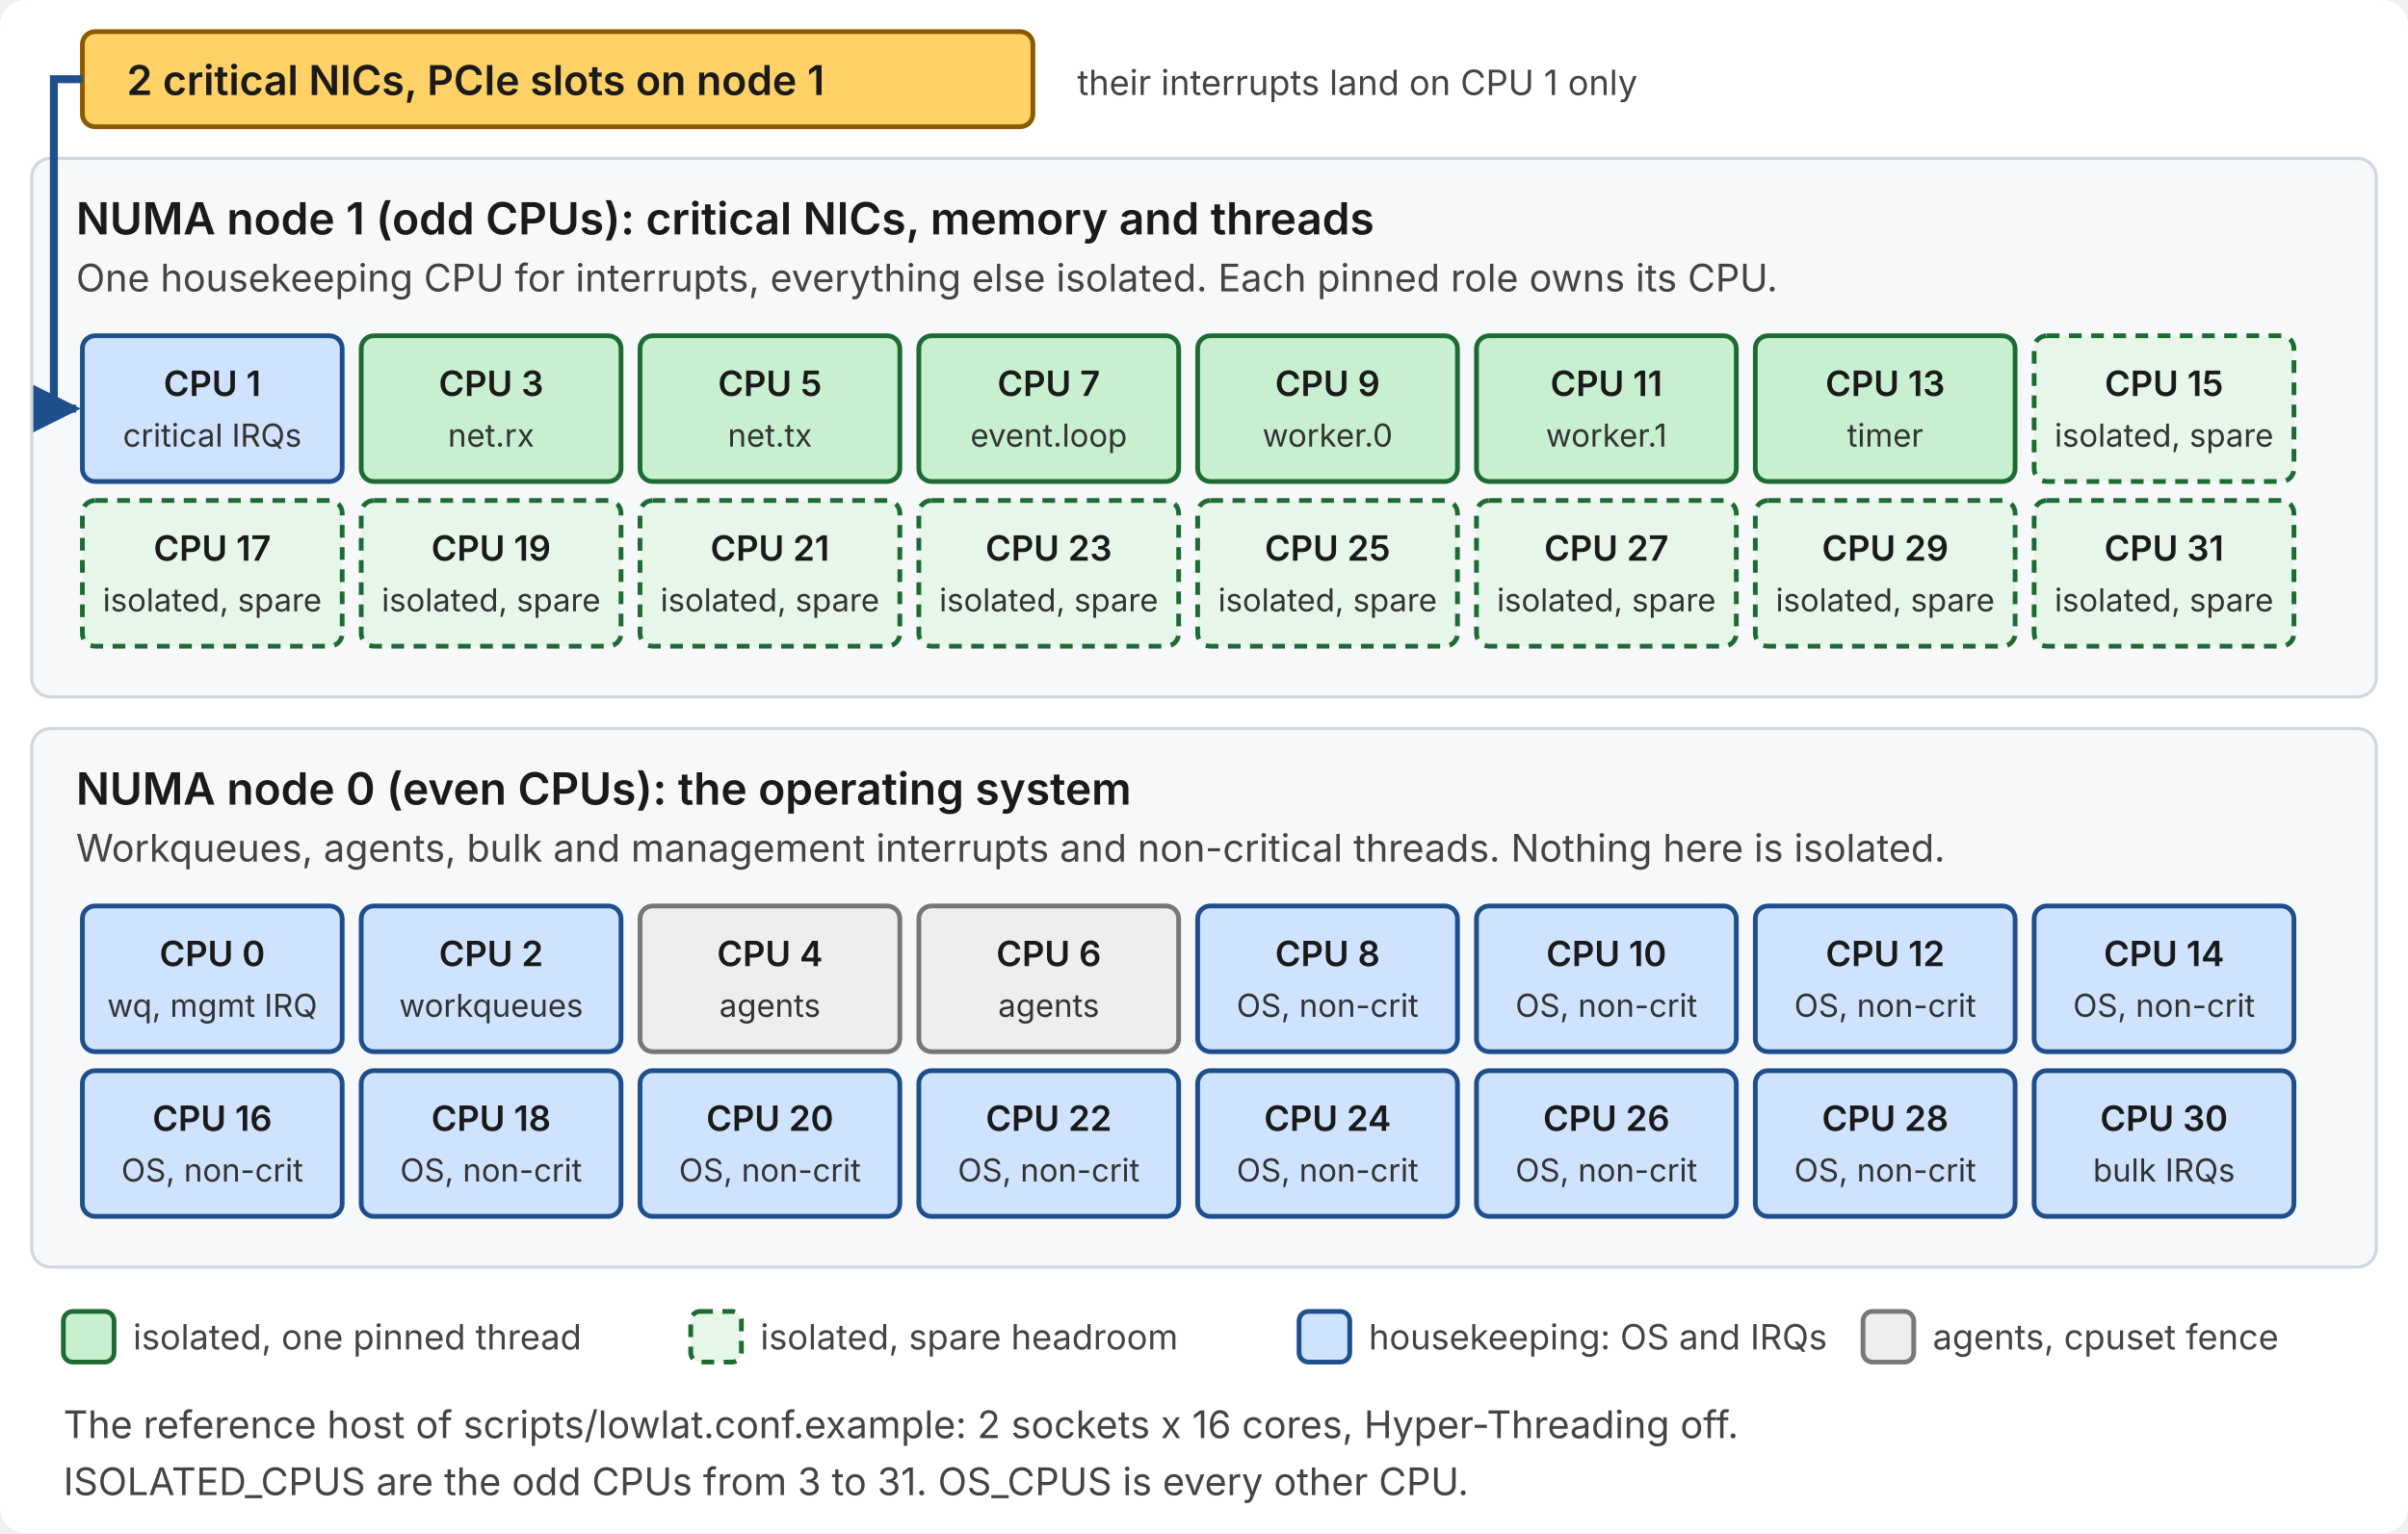
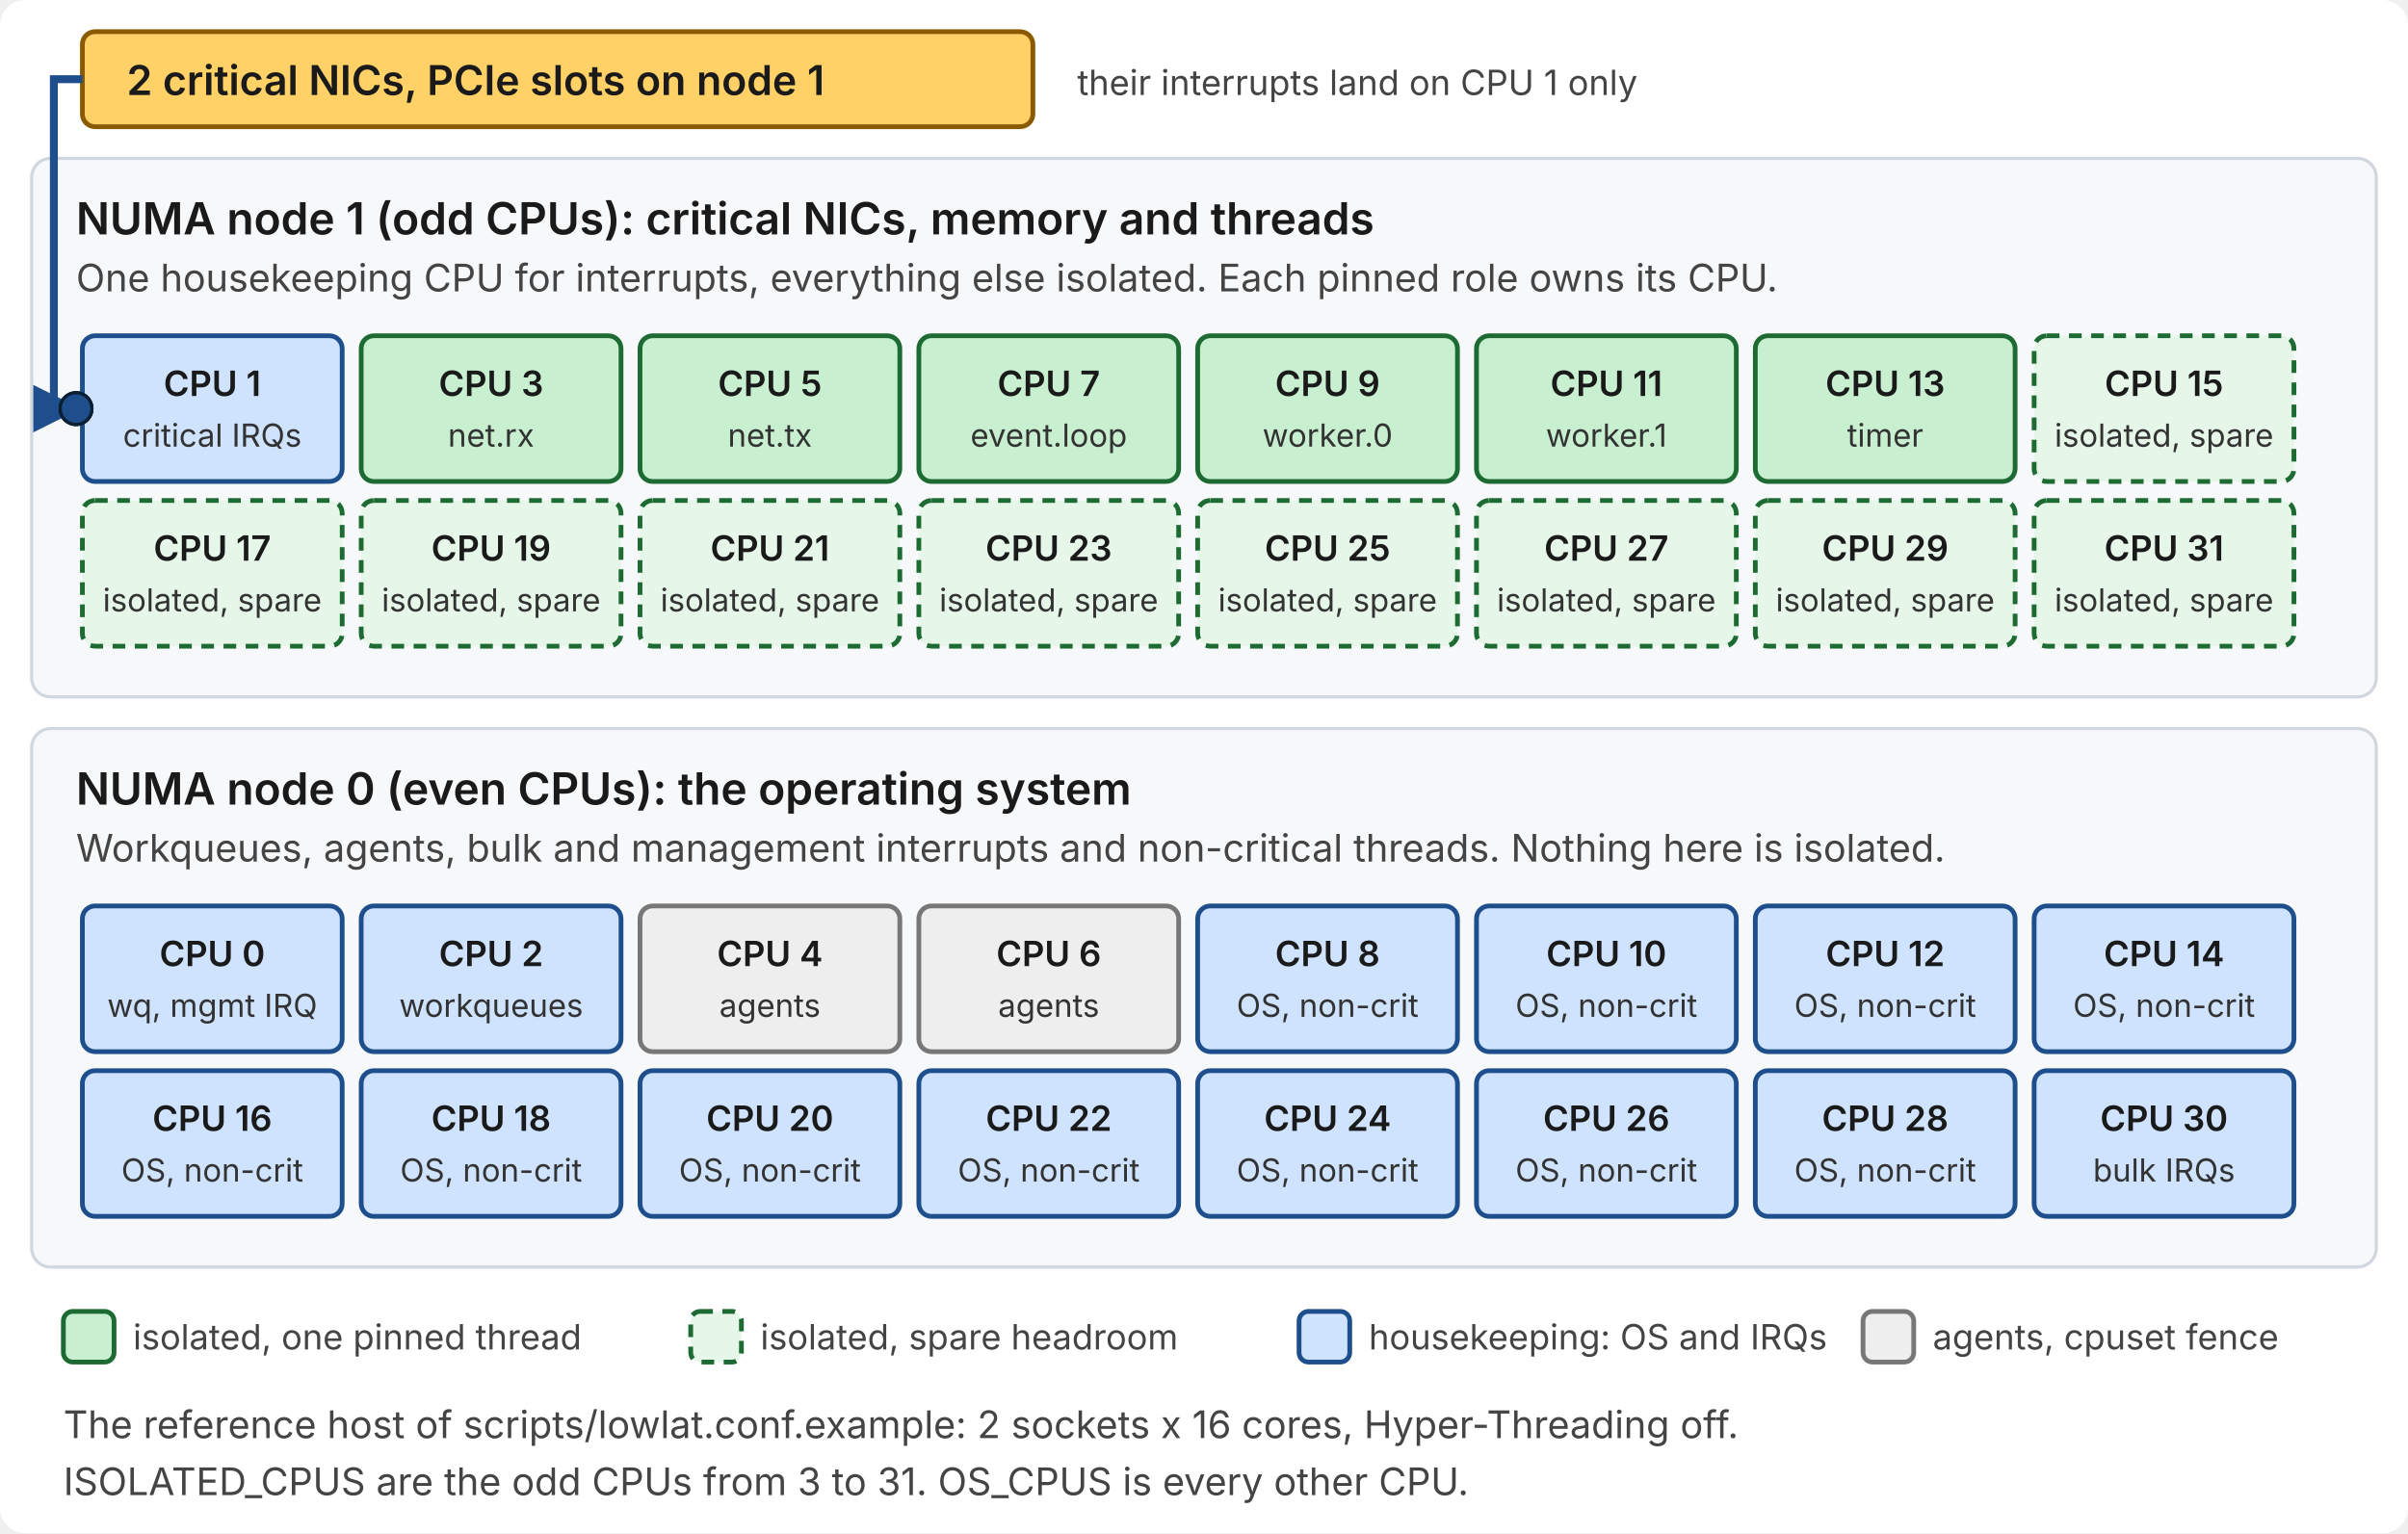
<svg xmlns="http://www.w3.org/2000/svg" viewBox="0 0 760 484" width="760" height="484" role="img" aria-labelledby="t d">
  <style>
  .bg { fill: #ffffff; }
  .lane { fill: #f6f8fa; stroke: #d0d7de; }
  .box { fill: #cfe3ff; stroke: #1f4e8c; stroke-width: 1.5; }
  .app { fill: #c8f0d0; stroke: #1d6b33; stroke-width: 1.5; }
  .spare { fill: #e6f7ea; stroke: #1d6b33; stroke-width: 1.5; stroke-dasharray: 4 3; }
  .wait { fill: #ffc9c9; stroke: #9b1c1c; stroke-width: 1.5; }
  .mut { fill: #eeeeee; stroke: #777777; stroke-width: 1.5; }
  .off { fill: #ffffff; stroke: #d0d7de; stroke-width: 1; }
  .foc { fill: #ffd166; stroke: #8a5a00; stroke-width: 2; }
  .lbl { font: 600 13px system-ui, -apple-system, "Segoe UI", sans-serif; fill: #1a1a1a; }
  .cap { font: 600 14px system-ui, -apple-system, "Segoe UI", sans-serif; fill: #1a1a1a; }
  .sub { font: 12px system-ui, -apple-system, "Segoe UI", sans-serif; fill: #444444; }
  .role { font: 11px system-ui, -apple-system, "Segoe UI", sans-serif; fill: #444444; }
  .mid { font: 600 11px system-ui, -apple-system, "Segoe UI", sans-serif; fill: #1a1a1a; text-anchor: middle; }
  .midr { font: 700 10px system-ui, -apple-system, "Segoe UI", sans-serif; fill: #2b0a0a; text-anchor: middle; }
  .midw { font: 700 10px system-ui, -apple-system, "Segoe UI", sans-serif; fill: #0b1f33; text-anchor: middle; }
  .axis { font: 11px system-ui, -apple-system, "Segoe UI", sans-serif; fill: #57606a; text-anchor: middle; }

  .num { font: 600 11px system-ui, -apple-system, "Segoe UI", sans-serif; fill: #1a1a1a; text-anchor: middle; }
  .rl { font: 10px system-ui, -apple-system, "Segoe UI", sans-serif; fill: #333333; text-anchor: middle; }
  .arr { stroke: #1f4e8c; stroke-width: 2.5; fill: none; }
  .pcie { fill: #ffd166; stroke: #8a5a00; stroke-width: 1.5; }
+   .tk1 { fill: #1f4e8c; stroke: #0b1f33; stroke-width: 1; transform: translate(24px, 129px); animation: tk1 7s linear infinite; }
+   @keyframes tk1 { 0% { transform: translate(26px, 25px); } 6% { transform: translate(26px, 25px); } 7.05% { transform: translate(17px, 25px); } 19.18% { transform: translate(17px, 129px); } 20% { transform: translate(24px, 129px); } 100% { transform: translate(24px, 129px); } }
+   .tk2 { fill: #1f4e8c; stroke: #0b1f33; stroke-width: 1; transform: translate(24px, 129px); animation: tk2 7s linear infinite; }
+   @keyframes tk2 { 0% { transform: translate(26px, 25px); } 32% { transform: translate(26px, 25px); } 33.05% { transform: translate(17px, 25px); } 45.18% { transform: translate(17px, 129px); } 46% { transform: translate(24px, 129px); } 100% { transform: translate(24px, 129px); } }
+   .tk3 { fill: #1f4e8c; stroke: #0b1f33; stroke-width: 1; transform: translate(24px, 129px); animation: tk3 7s linear infinite; }
+   @keyframes tk3 { 0% { transform: translate(26px, 25px); } 58% { transform: translate(26px, 25px); } 59.05% { transform: translate(17px, 25px); } 71.18% { transform: translate(17px, 129px); } 72% { transform: translate(24px, 129px); } 100% { transform: translate(24px, 129px); } }
+   .pl4 { animation: pl4 7s linear infinite; }
+   @keyframes pl4 { 0% { fill: #cfe3ff; } 19.9% { fill: #cfe3ff; } 22% { fill: #9cc3ff; stroke-width: 3; } 28% { fill: #cfe3ff; } 45.9% { fill: #cfe3ff; } 48% { fill: #9cc3ff; stroke-width: 3; } 54% { fill: #cfe3ff; } 71.9% { fill: #cfe3ff; } 74% { fill: #9cc3ff; stroke-width: 3; } 80% { fill: #cfe3ff; } 100% { fill: #cfe3ff; } }
  @media (prefers-color-scheme: dark) {
    svg &gt; * { filter: invert(0.88) hue-rotate(180deg); }
+   }
+   @media (prefers-reduced-motion: reduce) {
+     .tk1, .tk2, .tk3, .pl4 { animation: none; }
  }
</style>
  <rect class="bg" x="0" y="0" width="760" height="484" rx="8" />
  <defs>
    <marker id="a" viewBox="0 0 10 10" refX="9" refY="5" markerWidth="6" markerHeight="6" orient="auto">
      <path d="M0 0 L10 5 L0 10 z" fill="#1f4e8c" />
    </marker>
  </defs>
  <rect class="pcie" x="26" y="10" width="300" height="30" rx="4" />
  <text class="lbl" x="40" y="30">2 critical NICs, PCIe slots on node 1</text>
  <text class="role" x="340" y="30">their interrupts land on CPU 1 only</text>
  <rect class="lane" x="10" y="50" width="740" height="170" rx="6" />
  <text class="cap" x="24" y="74">NUMA node 1 (odd CPUs): critical NICs, memory and threads</text>
  <text class="sub" x="24" y="92">One housekeeping CPU for interrupts, everything else isolated. Each pinned role owns its CPU.</text>
-   <rect class="box" x="26" y="106" width="82" height="46" rx="4" />
+   <rect class="box pl4" x="26" y="106" width="82" height="46" rx="4" />
  <text class="num" x="67" y="125">CPU 1</text>
  <text class="rl" x="67" y="141">critical IRQs</text>
  <rect class="app" x="114" y="106" width="82" height="46" rx="4" />
  <text class="num" x="155" y="125">CPU 3</text>
  <text class="rl" x="155" y="141">net.rx</text>
  <rect class="app" x="202" y="106" width="82" height="46" rx="4" />
  <text class="num" x="243" y="125">CPU 5</text>
  <text class="rl" x="243" y="141">net.tx</text>
  <rect class="app" x="290" y="106" width="82" height="46" rx="4" />
  <text class="num" x="331" y="125">CPU 7</text>
  <text class="rl" x="331" y="141">event.loop</text>
  <rect class="app" x="378" y="106" width="82" height="46" rx="4" />
  <text class="num" x="419" y="125">CPU 9</text>
  <text class="rl" x="419" y="141">worker.0</text>
  <rect class="app" x="466" y="106" width="82" height="46" rx="4" />
  <text class="num" x="507" y="125">CPU 11</text>
  <text class="rl" x="507" y="141">worker.1</text>
  <rect class="app" x="554" y="106" width="82" height="46" rx="4" />
  <text class="num" x="595" y="125">CPU 13</text>
  <text class="rl" x="595" y="141">timer</text>
  <rect class="spare" x="642" y="106" width="82" height="46" rx="4" />
  <text class="num" x="683" y="125">CPU 15</text>
  <text class="rl" x="683" y="141">isolated, spare</text>
  <rect class="spare" x="26" y="158" width="82" height="46" rx="4" />
  <text class="num" x="67" y="177">CPU 17</text>
  <text class="rl" x="67" y="193">isolated, spare</text>
  <rect class="spare" x="114" y="158" width="82" height="46" rx="4" />
  <text class="num" x="155" y="177">CPU 19</text>
  <text class="rl" x="155" y="193">isolated, spare</text>
  <rect class="spare" x="202" y="158" width="82" height="46" rx="4" />
  <text class="num" x="243" y="177">CPU 21</text>
  <text class="rl" x="243" y="193">isolated, spare</text>
  <rect class="spare" x="290" y="158" width="82" height="46" rx="4" />
  <text class="num" x="331" y="177">CPU 23</text>
  <text class="rl" x="331" y="193">isolated, spare</text>
  <rect class="spare" x="378" y="158" width="82" height="46" rx="4" />
  <text class="num" x="419" y="177">CPU 25</text>
  <text class="rl" x="419" y="193">isolated, spare</text>
  <rect class="spare" x="466" y="158" width="82" height="46" rx="4" />
  <text class="num" x="507" y="177">CPU 27</text>
  <text class="rl" x="507" y="193">isolated, spare</text>
  <rect class="spare" x="554" y="158" width="82" height="46" rx="4" />
  <text class="num" x="595" y="177">CPU 29</text>
  <text class="rl" x="595" y="193">isolated, spare</text>
  <rect class="spare" x="642" y="158" width="82" height="46" rx="4" />
  <text class="num" x="683" y="177">CPU 31</text>
  <text class="rl" x="683" y="193">isolated, spare</text>
  <rect class="lane" x="10" y="230" width="740" height="170" rx="6" />
  <text class="cap" x="24" y="254">NUMA node 0 (even CPUs): the operating system</text>
  <text class="sub" x="24" y="272">Workqueues, agents, bulk and management interrupts and non-critical threads. Nothing here is isolated.</text>
  <rect class="box" x="26" y="286" width="82" height="46" rx="4" />
  <text class="num" x="67" y="305">CPU 0</text>
  <text class="rl" x="67" y="321">wq, mgmt IRQ</text>
  <rect class="box" x="114" y="286" width="82" height="46" rx="4" />
  <text class="num" x="155" y="305">CPU 2</text>
  <text class="rl" x="155" y="321">workqueues</text>
  <rect class="mut" x="202" y="286" width="82" height="46" rx="4" />
  <text class="num" x="243" y="305">CPU 4</text>
  <text class="rl" x="243" y="321">agents</text>
  <rect class="mut" x="290" y="286" width="82" height="46" rx="4" />
  <text class="num" x="331" y="305">CPU 6</text>
  <text class="rl" x="331" y="321">agents</text>
  <rect class="box" x="378" y="286" width="82" height="46" rx="4" />
  <text class="num" x="419" y="305">CPU 8</text>
  <text class="rl" x="419" y="321">OS, non-crit</text>
  <rect class="box" x="466" y="286" width="82" height="46" rx="4" />
  <text class="num" x="507" y="305">CPU 10</text>
  <text class="rl" x="507" y="321">OS, non-crit</text>
  <rect class="box" x="554" y="286" width="82" height="46" rx="4" />
  <text class="num" x="595" y="305">CPU 12</text>
  <text class="rl" x="595" y="321">OS, non-crit</text>
  <rect class="box" x="642" y="286" width="82" height="46" rx="4" />
  <text class="num" x="683" y="305">CPU 14</text>
  <text class="rl" x="683" y="321">OS, non-crit</text>
  <rect class="box" x="26" y="338" width="82" height="46" rx="4" />
  <text class="num" x="67" y="357">CPU 16</text>
  <text class="rl" x="67" y="373">OS, non-crit</text>
  <rect class="box" x="114" y="338" width="82" height="46" rx="4" />
  <text class="num" x="155" y="357">CPU 18</text>
  <text class="rl" x="155" y="373">OS, non-crit</text>
  <rect class="box" x="202" y="338" width="82" height="46" rx="4" />
  <text class="num" x="243" y="357">CPU 20</text>
  <text class="rl" x="243" y="373">OS, non-crit</text>
  <rect class="box" x="290" y="338" width="82" height="46" rx="4" />
  <text class="num" x="331" y="357">CPU 22</text>
  <text class="rl" x="331" y="373">OS, non-crit</text>
  <rect class="box" x="378" y="338" width="82" height="46" rx="4" />
  <text class="num" x="419" y="357">CPU 24</text>
  <text class="rl" x="419" y="373">OS, non-crit</text>
  <rect class="box" x="466" y="338" width="82" height="46" rx="4" />
  <text class="num" x="507" y="357">CPU 26</text>
  <text class="rl" x="507" y="373">OS, non-crit</text>
  <rect class="box" x="554" y="338" width="82" height="46" rx="4" />
  <text class="num" x="595" y="357">CPU 28</text>
  <text class="rl" x="595" y="373">OS, non-crit</text>
  <rect class="box" x="642" y="338" width="82" height="46" rx="4" />
  <text class="num" x="683" y="357">CPU 30</text>
  <text class="rl" x="683" y="373">bulk IRQs</text>
  <path class="arr" d="M26 25 H17 V129 H24" marker-end="url(#a)" />
  <rect class="app" x="20" y="414" width="16" height="16" rx="3" />
  <text class="role" x="42" y="426">isolated, one pinned thread</text>
  <rect class="spare" x="218" y="414" width="16" height="16" rx="3" />
  <text class="role" x="240" y="426">isolated, spare headroom</text>
  <rect class="box" x="410" y="414" width="16" height="16" rx="3" />
  <text class="role" x="432" y="426">housekeeping: OS and IRQs</text>
  <rect class="mut" x="588" y="414" width="16" height="16" rx="3" />
  <text class="role" x="610" y="426">agents, cpuset fence</text>
  <text class="sub" x="20" y="454">The reference host of scripts/lowlat.conf.example: 2 sockets x 16 cores, Hyper-Threading off.</text>
  <text class="sub" x="20" y="472">ISOLATED_CPUS are the odd CPUs from 3 to 31. OS_CPUS is every other CPU.</text>
+   <circle class="tk1" cx="0" cy="0" r="5" />
+   <circle class="tk2" cx="0" cy="0" r="5" />
+   <circle class="tk3" cx="0" cy="0" r="5" />
</svg>
